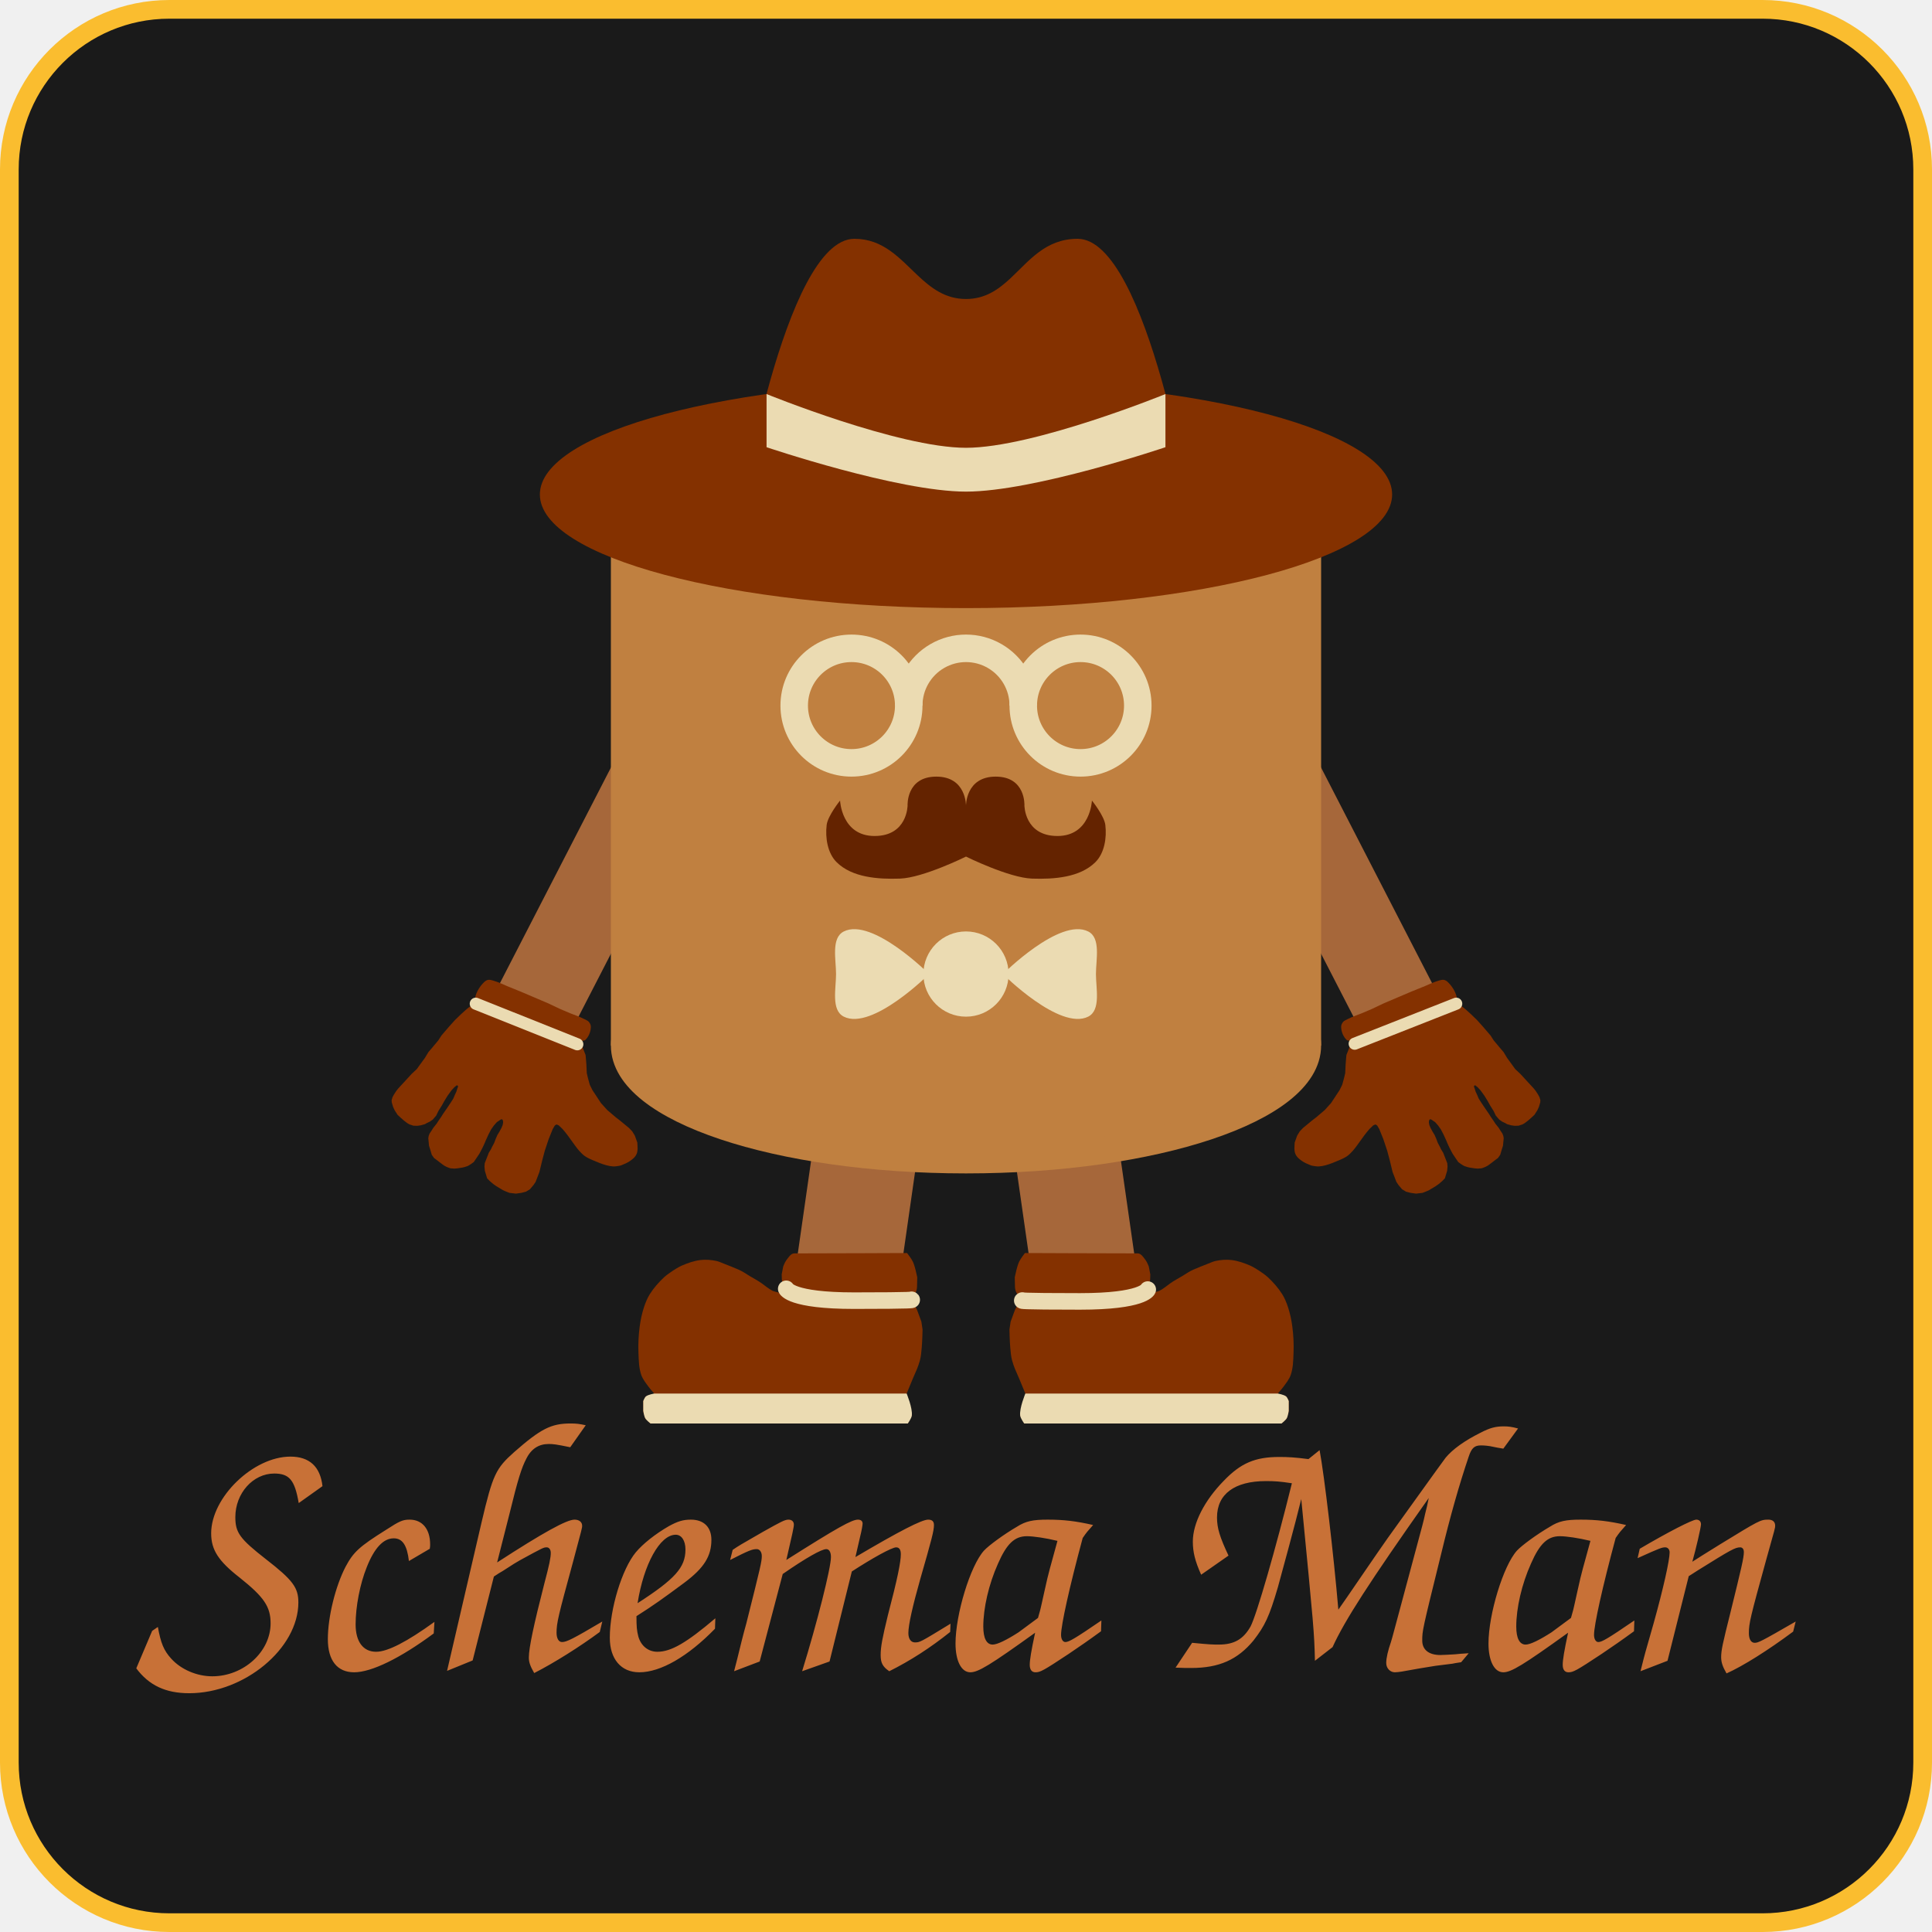
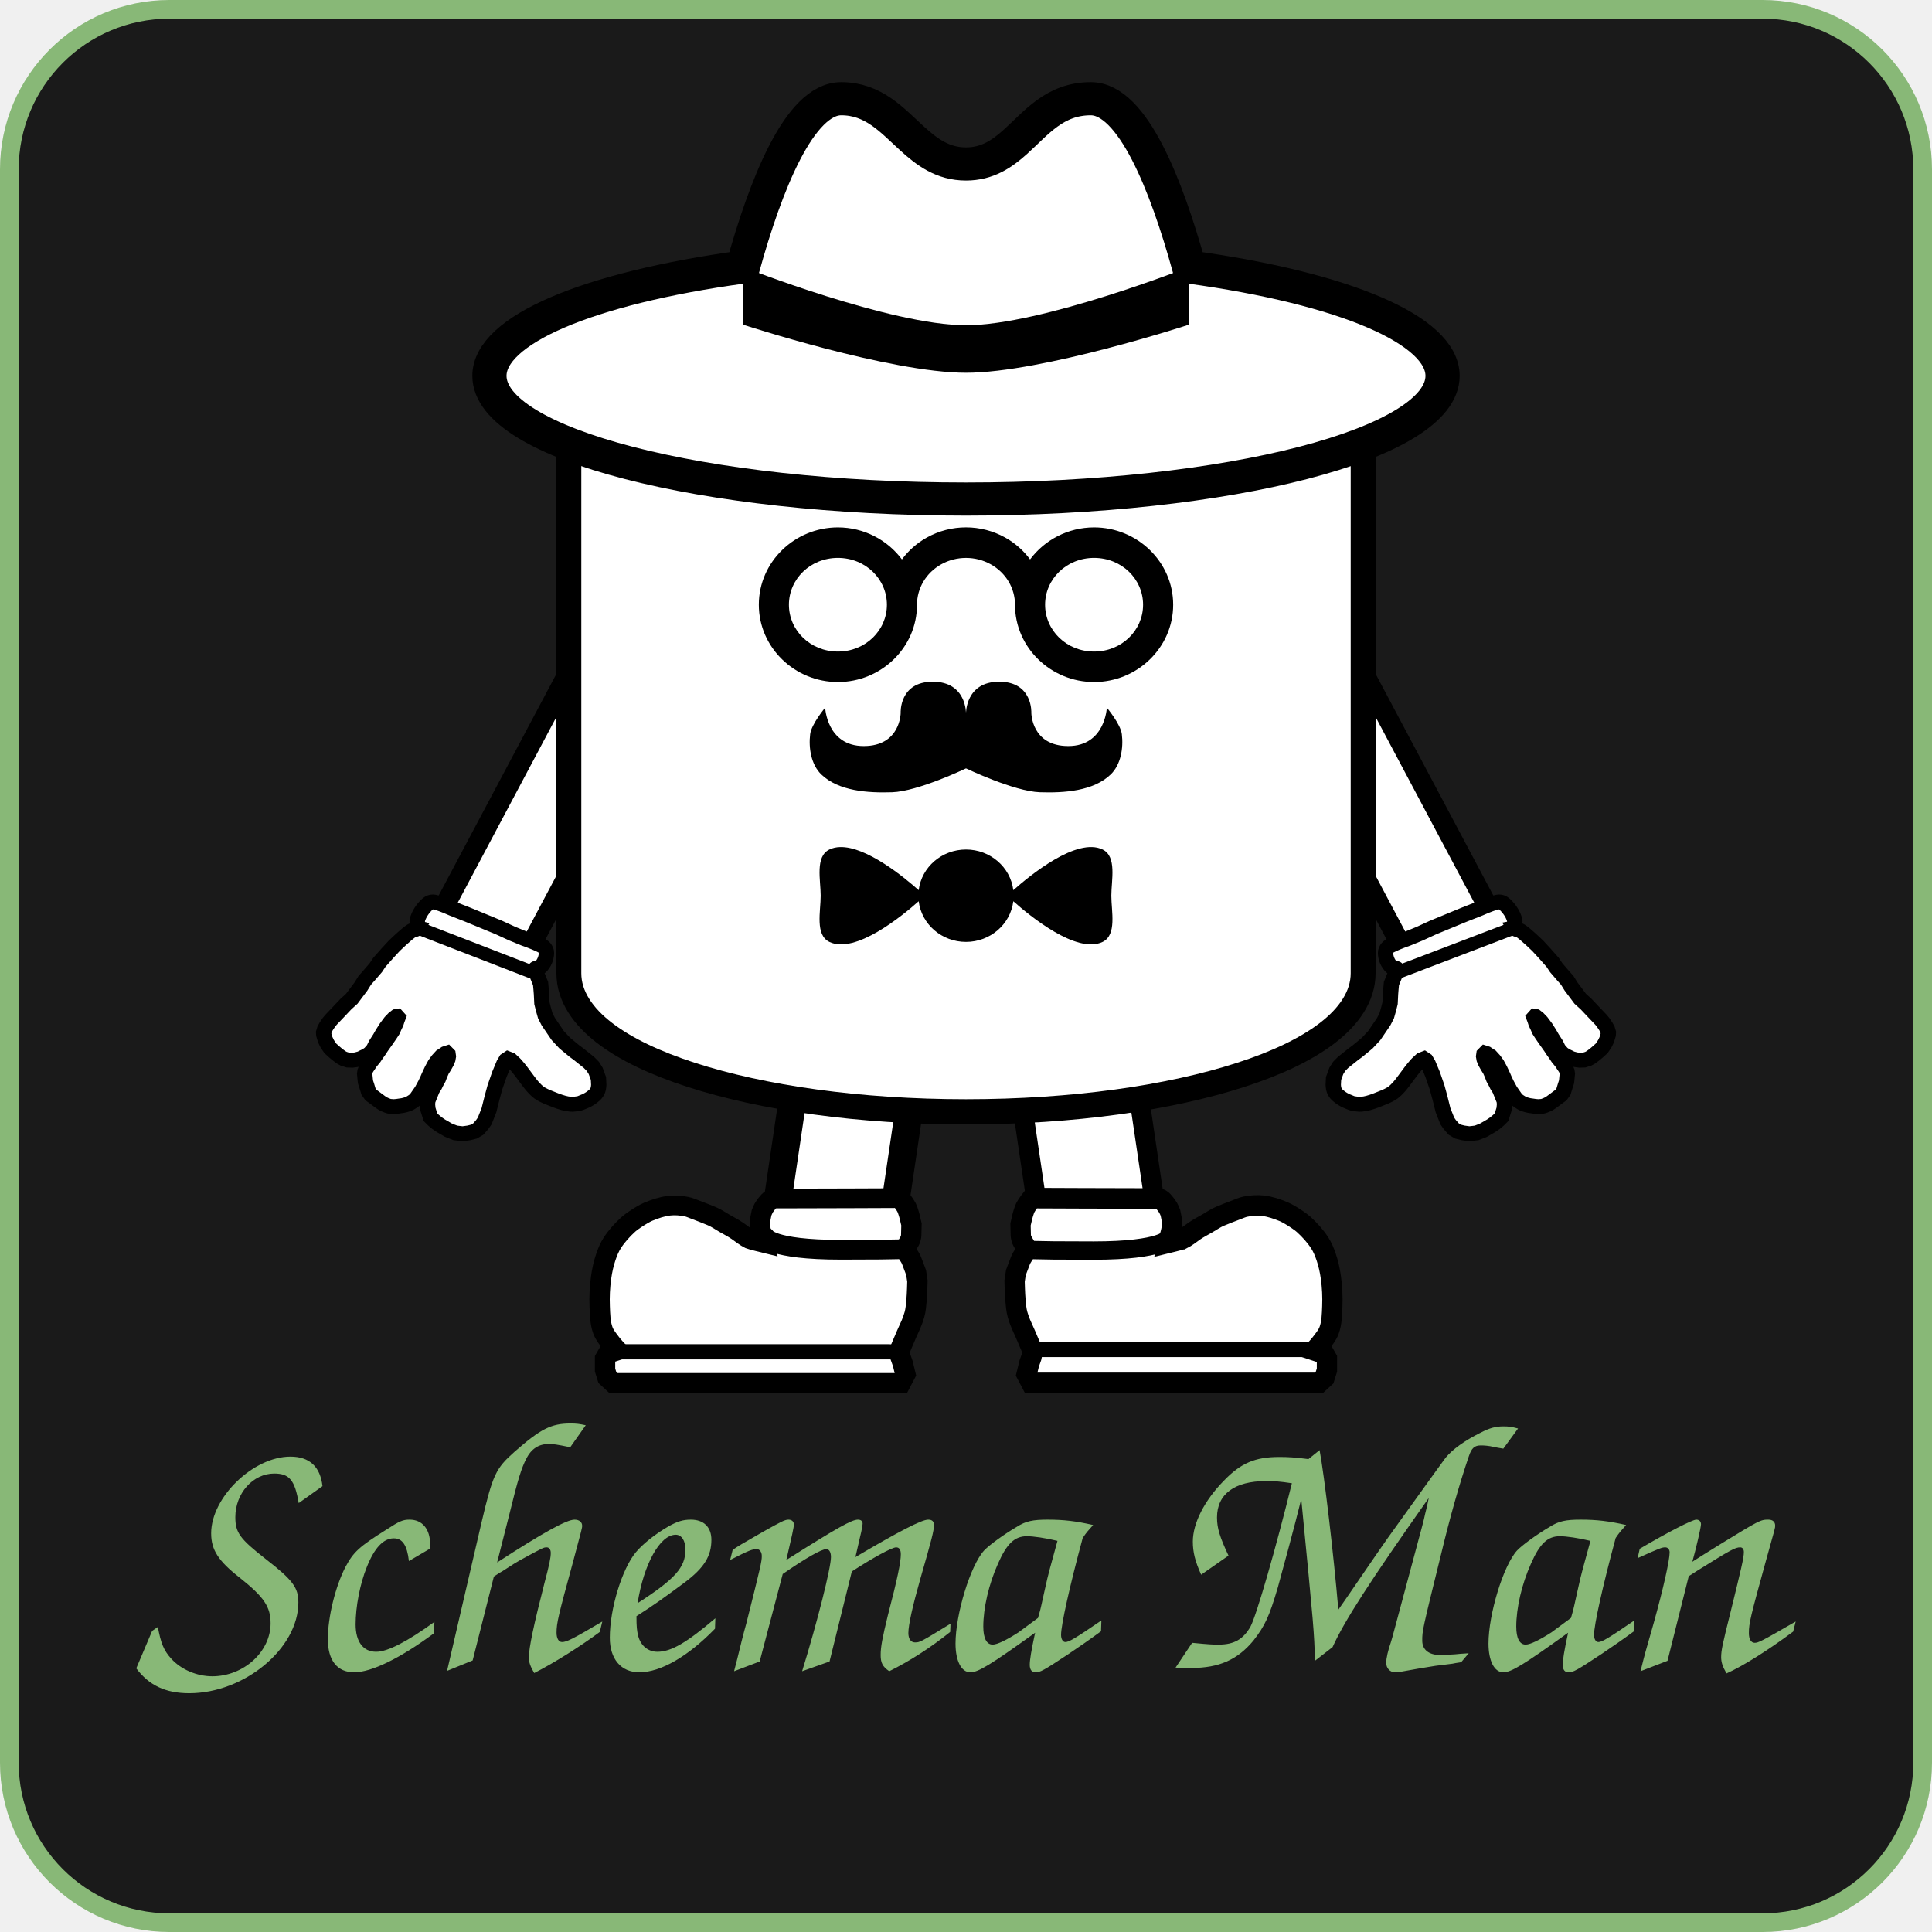
<svg xmlns="http://www.w3.org/2000/svg" width="512" height="512" viewBox="0 0 512 512" version="1.1" id="svg1">
  <defs id="defs1" />
  <g id="layer1">
-     <rect style="fill:#1a1a1a;stroke:#fabd2f;stroke-width:4.952;stroke-linejoin:round;stroke-miterlimit:1;stroke-dasharray:none;stroke-opacity:1" id="rect1" width="507.048" height="507.048" x="2.476" y="2.476" ry="42.415" />
+     <rect style="fill:#1a1a1a;stroke:#88b877;stroke-width:4.952;stroke-linejoin:round;stroke-miterlimit:1;stroke-dasharray:none;stroke-opacity:1" id="rect1" width="507.048" height="507.048" x="2.476" y="2.476" ry="42.415" />
    <g id="g2" transform="translate(1.6552658e-6,28.25978)">
-       <text xml:space="preserve" style="font-style:italic;font-variant:normal;font-weight:500;font-stretch:normal;font-size:95.435px;font-family:Z003;-inkscape-font-specification:'Z003, Medium Italic';font-variant-ligatures:normal;font-variant-caps:normal;font-variant-numeric:normal;font-variant-east-asian:normal;writing-mode:lr-tb;direction:ltr;fill:#c87137;fill-opacity:1;stroke:none;stroke-width:2;stroke-linejoin:round;stroke-miterlimit:1;stroke-dasharray:none" x="36.118" y="413.681" id="text1">
-         <tspan id="tspan1" x="36.118" y="413.681" style="font-style:italic;font-variant:normal;font-weight:500;font-stretch:normal;font-size:95.435px;font-family:Z003;-inkscape-font-specification:'Z003, Medium Italic';font-variant-ligatures:normal;font-variant-caps:normal;font-variant-numeric:normal;font-variant-east-asian:normal;fill:#c87137;fill-opacity:1;stroke:none;stroke-width:2;stroke-dasharray:none">Schema Man</tspan>
+       <text xml:space="preserve" style="font-style:italic;font-variant:normal;font-weight:500;font-stretch:normal;font-size:95.435px;font-family:Z003;-inkscape-font-specification:'Z003, Medium Italic';font-variant-ligatures:normal;font-variant-caps:normal;font-variant-numeric:normal;font-variant-east-asian:normal;writing-mode:lr-tb;direction:ltr;fill:#88b877;fill-opacity:1;stroke:none;stroke-width:2;stroke-linejoin:round;stroke-miterlimit:1;stroke-dasharray:none" x="36.118" y="413.681" id="text1">
+         <tspan id="tspan1" x="36.118" y="413.681" style="font-style:italic;font-variant:normal;font-weight:500;font-stretch:normal;font-size:95.435px;font-family:Z003;-inkscape-font-specification:'Z003, Medium Italic';font-variant-ligatures:normal;font-variant-caps:normal;font-variant-numeric:normal;font-variant-east-asian:normal;fill:#88b877;fill-opacity:1;stroke:none;stroke-width:2;stroke-dasharray:none">Schema Man</tspan>
      </text>
-       <g id="g1" transform="matrix(0.7528657,0,0,0.7528657,54.65809,125.9163)">
-         <g id="g9-8" transform="matrix(-1,0,0,1,520.9184,-170.6633)">
-           <path style="fill:none;fill-opacity:1;stroke:#a6673a;stroke-width:30;stroke-dasharray:none;stroke-opacity:1" d="m 88.19,347.117 17.321,-33.643 8.815,-17.121 29.879,-58.033" id="path6-9" transform="translate(2.2e-6)" />
-           <path style="fill:#843100;fill-opacity:1;stroke:none;stroke-width:4.822;stroke-dasharray:none" d="m 80.929,319.185 c -0.373,0.638 -1.377,0.581 -2.004,0.978 -0.616,0.39 -1.704,1.366 -1.704,1.366 l -1.484,1.343 -2.19,2.12 -2.218,2.482 -2.499,2.918 -1.112,1.726 -2.183,2.61 -1.282,1.487 -1.229,2.044 -1.754,2.402 -1.115,1.547 -1.854,1.735 -2.284,2.494 -2.437,2.639 -0.694,0.894 -0.788,1.223 -0.484,0.9 -0.312,1.065 0.039,0.714 0.468,1.614 0.599,1.281 0.983,1.525 1.143,1.066 1.063,0.932 1.232,0.945 0.793,0.447 1.349,0.441 1.366,0.043 1.222,-0.169 1.499,-0.422 0.449,-0.278 1.277,-0.624 1.023,-0.72 1.184,-1.381 0.76,-1.59 1.273,-2.044 0.801,-1.449 1.181,-1.924 1.383,-1.904 1.015,-1.091 0.773,-0.618 0.234,-0.04 0.311,0.357 -0.33,0.899 -0.305,0.99 -0.477,0.998 -0.581,1.385 -0.794,1.264 -1.223,1.833 -1.614,2.342 -0.618,0.991 -0.926,1.339 -0.68,1.054 -1.22,1.537 -0.519,0.837 -0.764,1.153 -0.338,0.88 -0.12,0.8 0.252,2.609 0.42,1.317 0.538,1.844 0.8,1.146 0.998,0.744 c 0,0 0.872,0.689 1.301,1.001 0.444,0.323 0.858,0.69 1.33,0.97 0.454,0.27 0.937,0.497 1.435,0.679 0.328,0.12 0.664,0.261 1.013,0.267 0.333,0.006 0.786,0.087 1.179,0.076 0.614,-0.017 1.435,-0.154 1.829,-0.22 0.394,-0.066 0.609,-0.072 0.908,-0.136 0.545,-0.117 0.917,-0.216 1.608,-0.454 0.886,-0.306 2.4,-1.503 2.4,-1.503 l 1.968,-2.916 1.101,-2.096 0.711,-1.537 0.432,-1.035 0.989,-2.173 0.929,-1.761 0.969,-1.366 1.033,-1.168 0.608,-0.395 0.673,-0.474 0.468,-0.155 0.36,0.377 0.094,0.698 -0.157,0.928 -0.197,0.488 -0.229,0.561 -0.693,1.281 -0.771,1.265 -0.614,1.431 -0.472,1.28 -0.768,1.443 -0.364,0.792 -0.803,1.315 -0.872,2.242 -0.542,1.389 -0.093,1.147 0.135,1.525 0.794,2.647 0.956,0.981 1.155,0.991 1.152,0.813 2.29,1.376 0.635,0.292 1.659,0.666 2.295,0.274 1.943,-0.276 1.587,-0.408 1.403,-0.853 1.238,-1.465 0.767,-1.145 1.339,-3.492 0.956,-3.947 0.919,-3.479 1.395,-4.171 1.397,-3.46 0.723,-1.251 0.596,-0.408 0.811,0.323 1.293,1.249 c 0,0 0.256,0.25 1.132,1.34 1.169,1.455 2.183,3.026 3.31,4.513 0.443,0.585 0.867,1.187 1.357,1.734 0.587,0.654 1.194,1.304 1.891,1.842 0.443,0.342 0.943,0.605 1.438,0.868 0.478,0.254 0.974,0.473 1.474,0.682 1.564,0.655 3.129,1.333 4.763,1.79 0.728,0.203 1.476,0.357 2.231,0.419 0.426,0.035 0.863,0.052 1.283,-0.028 0.634,-0.121 1.262,-0.115 1.86,-0.357 0.431,-0.174 1.239,-0.501 1.656,-0.704 1.071,-0.523 1.844,-1.062 2.723,-1.862 0.488,-0.445 0.854,-1.034 1.091,-1.648 0.205,-0.53 0.261,-1.683 0.261,-1.683 l -0.099,-2.082 -0.868,-2.44 -0.898,-1.483 -1.193,-1.253 -3.363,-2.769 -1.187,-0.897 -3.095,-2.636 -2.196,-2.434 -2.972,-4.51 -0.962,-1.929 -0.623,-2.261 -0.436,-1.841 -0.141,-3.007 -0.128,-1.641 -0.153,-1.732 c 0,0 -0.816,-2 -1.19,-3.013 -0.204,-0.552 -0.828,-1.137 -0.575,-1.669 0.256,-0.539 1.256,-0.218 1.688,-0.633 1.206,-1.158 1.914,-2.947 1.932,-4.612 0.007,-0.608 -0.281,-1.229 -0.669,-1.701 -0.376,-0.457 -0.971,-0.687 -1.498,-0.962 -1.558,-0.814 -4.878,-2.016 -4.878,-2.016 l -3.698,-1.564 -4.236,-2.007 -9.647,-4.11 -4.989,-2.026 c 0,0 -3.156,-1.466 -4.832,-1.905 -0.563,-0.147 -1.159,-0.349 -1.73,-0.237 -0.531,0.104 -1.019,0.431 -1.403,0.808 -1.43,1.405 -2.612,3.208 -3.083,5.148 -0.192,0.792 0.567,1.734 0.155,2.438 -5e-6,1e-5 0,-3e-5 0,-3e-5 z" id="path9-2" transform="translate(2.2e-6)" />
-           <path style="fill:none;stroke:#ebdbb2;stroke-width:4.267;stroke-linecap:round;stroke-linejoin:miter;stroke-dasharray:none;stroke-opacity:1" d="m 405.11,333.036 35.733,-14.078" id="path23" transform="matrix(-1,0,0,1,521.7729,0.2264765)" />
-         </g>
-         <g id="g9" transform="translate(13.94973,-170.6633)">
-           <path style="fill:none;fill-opacity:1;stroke:#a6673a;stroke-width:30;stroke-dasharray:none;stroke-opacity:1" d="M 88.19,347.117 144.205,238.321" id="path6" />
-           <path style="fill:#843100;fill-opacity:1;stroke:none;stroke-width:4.822;stroke-dasharray:none" d="m 80.929,319.185 c -0.373,0.638 -1.377,0.581 -2.004,0.978 -0.616,0.39 -1.704,1.366 -1.704,1.366 l -1.484,1.343 -2.19,2.12 -2.218,2.482 -2.499,2.918 -1.112,1.726 -2.183,2.61 -1.282,1.487 -1.229,2.044 -1.754,2.402 -1.115,1.547 -1.854,1.735 -2.284,2.494 -2.437,2.639 -0.694,0.894 -0.788,1.223 -0.484,0.9 -0.312,1.065 0.039,0.714 0.468,1.614 0.599,1.281 0.983,1.525 1.143,1.066 1.063,0.932 1.232,0.945 0.793,0.447 1.349,0.441 1.366,0.043 1.222,-0.169 1.499,-0.422 0.449,-0.278 1.277,-0.624 1.023,-0.72 1.184,-1.381 0.76,-1.59 1.273,-2.044 0.801,-1.449 1.181,-1.924 1.383,-1.904 1.015,-1.091 0.773,-0.618 0.234,-0.04 0.311,0.357 -0.33,0.899 -0.305,0.99 -0.477,0.998 -0.581,1.385 -0.794,1.264 -1.223,1.833 -1.614,2.342 -0.618,0.991 -0.926,1.339 -0.68,1.054 -1.22,1.537 -0.519,0.837 -0.764,1.153 -0.338,0.88 -0.12,0.8 0.252,2.609 0.42,1.317 0.538,1.844 0.8,1.146 0.998,0.744 c 0,0 0.872,0.689 1.301,1.001 0.444,0.323 0.858,0.69 1.33,0.97 0.454,0.27 0.937,0.497 1.435,0.679 0.328,0.12 0.664,0.261 1.013,0.267 0.333,0.006 0.786,0.087 1.179,0.076 0.614,-0.017 1.435,-0.154 1.829,-0.22 0.394,-0.066 0.609,-0.072 0.908,-0.136 0.545,-0.117 0.917,-0.216 1.608,-0.454 0.886,-0.306 2.4,-1.503 2.4,-1.503 l 1.968,-2.916 1.101,-2.096 0.711,-1.537 0.432,-1.035 0.989,-2.173 0.929,-1.761 0.969,-1.366 1.033,-1.168 0.608,-0.395 0.673,-0.474 0.468,-0.155 0.36,0.377 0.094,0.698 -0.157,0.928 -0.197,0.488 -0.229,0.561 -0.693,1.281 -0.771,1.265 -0.614,1.431 -0.472,1.28 -0.768,1.443 -0.364,0.792 -0.803,1.315 -0.872,2.242 -0.542,1.389 -0.093,1.147 0.135,1.525 0.794,2.647 0.956,0.981 1.155,0.991 1.152,0.813 2.29,1.376 0.635,0.292 1.659,0.666 2.295,0.274 1.943,-0.276 1.587,-0.408 1.403,-0.853 1.238,-1.465 0.767,-1.145 1.339,-3.492 0.956,-3.947 0.919,-3.479 1.395,-4.171 1.397,-3.46 0.723,-1.251 0.596,-0.408 0.811,0.323 1.293,1.249 c 0,0 0.256,0.25 1.132,1.34 1.169,1.455 2.183,3.026 3.31,4.513 0.443,0.585 0.867,1.187 1.357,1.734 0.587,0.654 1.194,1.304 1.891,1.842 0.443,0.342 0.943,0.605 1.438,0.868 0.478,0.254 0.974,0.473 1.474,0.682 1.564,0.655 3.129,1.333 4.763,1.79 0.728,0.203 1.476,0.357 2.231,0.419 0.426,0.035 0.863,0.052 1.283,-0.028 0.634,-0.121 1.262,-0.115 1.86,-0.357 0.431,-0.174 1.239,-0.501 1.656,-0.704 1.071,-0.523 1.844,-1.062 2.723,-1.862 0.488,-0.445 0.854,-1.034 1.091,-1.648 0.205,-0.53 0.261,-1.683 0.261,-1.683 l -0.099,-2.082 -0.868,-2.44 -0.898,-1.483 -1.193,-1.253 -3.363,-2.769 -1.187,-0.897 -3.095,-2.636 -2.196,-2.434 -2.972,-4.51 -0.962,-1.929 -0.623,-2.261 -0.436,-1.841 -0.141,-3.007 -0.128,-1.641 -0.153,-1.732 c 0,0 -0.816,-2 -1.19,-3.013 -0.204,-0.552 -0.828,-1.137 -0.575,-1.669 0.256,-0.539 1.256,-0.218 1.688,-0.633 1.206,-1.158 1.914,-2.947 1.932,-4.612 0.007,-0.608 -0.281,-1.229 -0.669,-1.701 -0.376,-0.457 -0.971,-0.687 -1.498,-0.962 -1.558,-0.814 -4.878,-2.016 -4.878,-2.016 l -3.698,-1.564 -4.236,-2.007 -9.647,-4.11 -4.989,-2.026 c 0,0 -3.156,-1.466 -4.832,-1.905 -0.563,-0.147 -1.159,-0.349 -1.73,-0.237 -0.531,0.104 -1.019,0.431 -1.403,0.808 -1.43,1.405 -2.612,3.208 -3.083,5.148 -0.192,0.792 0.567,1.734 0.155,2.438 -5e-6,1e-5 0,-3e-5 0,-3e-5 z" id="path9" />
-           <path style="fill:none;stroke:#ebdbb2;stroke-width:4.267;stroke-linecap:round;stroke-linejoin:miter;stroke-dasharray:none;stroke-opacity:1" d="M 119.178,333.24 83.445,318.959" id="path23-8" transform="translate(-2.515686,0.2264557)" />
-         </g>
-         <ellipse style="fill:#de9955;stroke:#de9955;stroke-width:9.655" id="path1" cx="267.434" cy="-16.744" rx="120.172" ry="40.172" />
-         <g id="g23" transform="translate(-0.8545757,-170.4369)">
-           <rect style="fill:#a6673a;fill-opacity:1;stroke:none;stroke-width:0;stroke-dasharray:none" id="rect2-2" width="37.578" height="105.125" x="319.484" y="391.578" transform="matrix(-0.989011,0,0.07452728,0.5199288,609.137,167.3703)" />
-           <path style="fill:#843100;fill-opacity:1;stroke:none;stroke-width:27.061;stroke-dasharray:none" d="m 339.59,421.01 c 1.395,-0.7 2.6,-1.727 3.864,-2.642 1.278,-0.926 2.799,-1.722 4.156,-2.529 1.394,-0.83 2.555,-1.7 4.048,-2.335 1.664,-0.709 3.337,-1.399 5.028,-2.042 0.965,-0.367 1.906,-0.833 2.917,-1.036 1.776,-0.356 3.627,-0.508 5.427,-0.297 2.275,0.267 4.479,1.057 6.587,1.953 1.056,0.449 2.994,1.699 2.994,1.699 0,0 2.245,1.466 3.219,2.378 1.919,1.799 3.693,3.801 5.09,6.03 0.88,1.405 1.5,2.97 2.021,4.544 0.716,2.162 1.192,4.41 1.497,6.667 0.423,3.132 0.579,6.312 0.449,9.469 -0.107,2.61 -0.131,5.311 -1.01,7.771 -0.556,1.555 -1.646,2.87 -2.62,4.204 -0.591,0.81 -1.946,2.293 -1.946,2.293 l 2.994,1.019 0.898,1.614 v 3.737 l -0.749,2.463 -1.796,1.699 H 292.088 l -1.424,-2.799 0.832,-3.523 c 0.756,-2.334 0.837,-1.786 0.994,-4.209 l -2.183,-5.279 c 0,0 -1.04,-2.393 -1.438,-3.307 -0.369,-0.848 -0.793,-2.148 -1.041,-3.038 -0.42,-1.509 -0.516,-3.094 -0.662,-4.654 -0.194,-2.083 -0.28,-6.27 -0.28,-6.27 l 0.412,-2.76 1.399,-3.801 c 0.538,-1.461 1.562,-2.473 2.044,-3.904 0,0 -1.18,-2.076 -1.415,-2.538 -0.539,-1.059 -0.494,-2.114 -0.494,-2.114 l -0.075,-3.27 0.599,-2.633 c 0,0 0.497,-1.953 0.936,-2.852 0.537,-1.101 2.048,-3.051 2.048,-3.051 0,0 28.488,0.127 39.682,0.127 1.259,0 2.089,1.471 2.858,2.467 0.49,0.635 1.059,2.162 1.059,2.162 l 0.529,2.762 -0.052,1.846 c 0,0 -0.346,2.388 -0.865,3.457 -0.668,1.378 -0.737,1.81 -0.737,1.81 0,0 4.424,-1.111 4.777,-1.288 z" id="path15" transform="translate(-3.304473,-0.9479736)" />
-           <path style="fill:none;stroke:#ebdbb2;stroke-width:5.825;stroke-linecap:round;stroke-linejoin:miter;stroke-dasharray:none;stroke-opacity:1" d="m 291.44,427.385 c 0,0 -1.927,0.314 20.275,0.314 22.202,0 23.859,-4.175 23.859,-4.175" id="path22" transform="translate(-3.304467,-3.947974)" />
-           <path style="fill:#ebdbb2;fill-opacity:1;stroke:none;stroke-width:4.9;stroke-dasharray:none" d="m 381.309,460.135 h -88.82 c 0,0 -2.141,5.102 -1.826,7.731 0.125,1.04 1.424,2.799 1.424,2.799 h 90.569 c 0,0 1.406,-1.088 1.839,-1.839 0.454,-0.787 0.706,-2.634 0.706,-2.634 v -3.425 c 0,0 -0.456,-1.23 -0.94,-1.628 -0.803,-0.66 -2.952,-1.005 -2.952,-1.005 z" id="path21" transform="translate(-3.304467,-3.947974)" />
-         </g>
-         <g id="g24" transform="translate(-0.8545757,-170.4369)">
-           <rect style="fill:#a6673a;fill-opacity:1;stroke:none;stroke-width:0;stroke-dasharray:none" id="rect2-2-1" width="37.578" height="105.125" x="319.484" y="391.578" transform="matrix(0.989011,0,-0.07452728,0.5199288,-72.55975,167.3703)" />
-           <path style="fill:#843100;fill-opacity:1;stroke:none;stroke-width:27.061;stroke-dasharray:none" d="m 339.59,421.01 c 1.395,-0.7 2.6,-1.727 3.864,-2.642 1.278,-0.926 2.799,-1.722 4.156,-2.529 1.394,-0.83 2.555,-1.7 4.048,-2.335 1.664,-0.709 3.337,-1.399 5.028,-2.042 0.965,-0.367 1.906,-0.833 2.917,-1.036 1.776,-0.356 3.627,-0.508 5.427,-0.297 2.275,0.267 4.479,1.057 6.587,1.953 1.056,0.449 2.994,1.699 2.994,1.699 0,0 2.245,1.466 3.219,2.378 1.919,1.799 3.693,3.801 5.09,6.03 0.88,1.405 1.5,2.97 2.021,4.544 0.716,2.162 1.192,4.41 1.497,6.667 0.423,3.132 0.579,6.312 0.449,9.469 -0.107,2.61 -0.131,5.311 -1.01,7.771 -0.556,1.555 -1.646,2.87 -2.62,4.204 -0.591,0.81 -1.946,2.293 -1.946,2.293 l 2.994,1.019 0.898,1.614 v 3.737 l -0.749,2.463 -1.796,1.699 H 292.088 l -1.424,-2.799 0.832,-3.523 c 0.756,-2.334 0.837,-1.786 0.994,-4.209 l -2.183,-5.279 c 0,0 -1.04,-2.393 -1.438,-3.307 -0.369,-0.848 -0.793,-2.148 -1.041,-3.038 -0.42,-1.509 -0.516,-3.094 -0.662,-4.654 -0.194,-2.083 -0.28,-6.27 -0.28,-6.27 l 0.412,-2.76 1.399,-3.801 c 0.538,-1.461 1.562,-2.473 2.044,-3.904 0,0 -1.18,-2.076 -1.415,-2.538 -0.539,-1.059 -0.494,-2.114 -0.494,-2.114 l -0.075,-3.27 0.599,-2.633 c 0,0 0.497,-1.953 0.936,-2.852 0.537,-1.101 2.048,-3.051 2.048,-3.051 0,0 28.488,0.127 39.682,0.127 1.259,0 2.089,1.471 2.858,2.467 0.49,0.635 1.059,2.162 1.059,2.162 l 0.529,2.762 -0.052,1.846 c 0,0 -0.346,2.388 -0.865,3.457 -0.668,1.378 -0.737,1.81 -0.737,1.81 0,0 4.424,-1.111 4.777,-1.288 z" id="path15-2" transform="matrix(-1,0,0,1,539.8817,-0.947932)" />
-           <path style="fill:none;stroke:#ebdbb2;stroke-width:5.825;stroke-linecap:round;stroke-linejoin:miter;stroke-dasharray:none;stroke-opacity:1" d="m 290.74,427.121 c 0,0 -1.927,0.313 20.275,0.313 22.202,0 23.859,-4.175 23.859,-4.175" id="path22-3" transform="matrix(-1,0,0,1,539.8817,-3.947932)" />
-           <path style="fill:#ebdbb2;fill-opacity:1;stroke:none;stroke-width:4.9;stroke-dasharray:none" d="m 381.309,460.135 h -88.82 c 0,0 -2.141,5.102 -1.826,7.731 0.125,1.04 1.424,2.799 1.424,2.799 h 90.569 c 0,0 1.406,-1.088 1.839,-1.839 0.454,-0.787 0.706,-2.634 0.706,-2.634 v -3.425 c 0,0 -0.456,-1.23 -0.94,-1.628 -0.803,-0.66 -2.952,-1.005 -2.952,-1.005 z" id="path21-9" transform="matrix(-1,0,0,1,539.8817,-3.947932)" />
-         </g>
-         <ellipse style="fill:#c08040;fill-opacity:1;stroke:#c08040;stroke-width:9.655;stroke-opacity:1" id="path1-2-5" cx="267.434" cy="163.256" rx="120.172" ry="40.172" />
-         <rect style="fill:#c08040;fill-opacity:1;stroke:none;stroke-width:7.709" id="rect7" width="250" height="179.968" x="142.434" y="-16.728" />
-         <g id="g14" transform="translate(11.43404,-170.4369)">
-           <ellipse style="fill:#843100;fill-opacity:1;stroke:none;stroke-width:10.764" id="path1-4" cx="256" cy="139.709" rx="150" ry="40" />
-           <path id="path18" style="fill:#843100;fill-opacity:1;stroke-width:5.409" d="M 336,149.709 H 176 c 0,0 15.914,-100 40.723,-100 10.146,0 15.95,6.937 22.257,12.873 4.717,4.439 9.714,8.318 17.02,8.318 6.667,0 11.275,-3.231 15.524,-7.17 6.633,-6.148 12.393,-14.021 23.753,-14.021 C 320.086,49.709 336,149.709 336,149.709 Z" />
-           <path id="rect3" style="fill:#ebdbb2;fill-opacity:1;stroke-width:5.148" d="m 185.796,104.36 c 0,0 46.439,18.915 70.204,18.915 23.766,0 70.204,-18.915 70.204,-18.915 v 18.709 c 0,0 -46.247,15.632 -70.202,15.632 -23.957,2.2e-4 -70.206,-15.632 -70.206,-15.632 z" />
-         </g>
-         <g id="g11" transform="translate(4.150332,-170.4369)">
-           <circle style="fill:none;stroke:#ebdbb2;stroke-width:9.685;stroke-opacity:1" id="path4" cx="222.969" cy="214.022" r="20.157" />
-           <path style="fill:none;stroke:#ebdbb2;stroke-width:9.685;stroke-opacity:1" id="path4-4" d="m 283.441,-214.022 a 20.157,20.157 0 0 1 -10.079,17.457 20.157,20.157 0 0 1 -20.157,0 20.157,20.157 0 0 1 -10.079,-17.457" transform="scale(1,-1)" />
-           <circle style="fill:none;stroke:#ebdbb2;stroke-width:9.685;stroke-opacity:1" id="path4-0" cx="303.598" cy="214.022" r="20.157" />
-         </g>
-         <g id="g10" transform="translate(1.804179,-170.4369)">
-           <path style="fill:#642300;fill-opacity:1;stroke:none;stroke-width:7.559;stroke-opacity:1" d="m 265.63,267.17 v -17.866 c 0,0 0.169,-10.281 -10.45,-10.281 -10.618,0 -10.113,10.113 -10.113,10.113 0,0 0,10.787 -11.63,10.787 -11.63,0 -12.135,-12.472 -12.135,-12.472 0,0 -4.328,5.351 -4.719,8.596 -0.542,4.488 0.301,9.917 3.51,13.1 5.446,5.403 14.61,6.038 22.277,5.777 8.168,-0.278 23.259,-7.753 23.259,-7.753 z" id="path10" />
-           <path style="fill:#642300;fill-opacity:1;stroke:none;stroke-width:7.559;stroke-opacity:1" d="m 265.63,267.17 v -17.866 c 0,0 -0.169,-10.281 10.45,-10.281 10.618,0 10.113,10.113 10.113,10.113 0,0 0,10.787 11.63,10.787 11.63,0 12.135,-12.472 12.135,-12.472 0,0 4.328,5.351 4.719,8.596 0.542,4.488 -0.301,9.917 -3.51,13.1 -5.446,5.403 -14.61,6.038 -22.277,5.777 -8.168,-0.278 -23.259,-7.753 -23.259,-7.753 z" id="path10-6" />
-         </g>
-         <g id="g12" transform="translate(-182.0098,-172.6096)">
-           <path id="path9-6" style="fill:#ebdbb2;fill-opacity:1;stroke-width:7.559" transform="matrix(0,1.547464,-1.786858,0,887.0829,-141.5238)" d="m 301.924,268.986 c -1.468,2.545 -6.409,1.534 -9.693,1.534 -3.285,0 -8.226,1.011 -9.693,-1.534 -3.228,-5.598 9.693,-16.789 9.693,-16.789 0,0 12.921,11.192 9.693,16.789 z" />
-           <circle style="fill:#ebdbb2;fill-opacity:1;stroke:none;stroke-width:4.004;stroke-opacity:1" id="path7" cx="449.444" cy="310.693" r="15" />
-           <path id="path9-6-7" style="fill:#ebdbb2;fill-opacity:1;stroke-width:12.57" d="m 492.444,325.693 c 4.547,-2.271 2.741,-9.917 2.741,-15 0,-5.083 1.806,-12.729 -2.741,-15 -10.002,-4.996 -30,15 -30,15 0,0 19.998,19.996 30,15 z" />
-         </g>
+     </g>
+     <g id="g8" transform="matrix(0.3803756,0,0,0.3854138,414.2471,-7.743589)">
+       <g id="g9-8-5" transform="matrix(-2.213517,0,0,2.117476,145.0632,-17.77397)">
+         <path style="baseline-shift:baseline;display:inline;overflow:visible;opacity:1;fill:#ffffff;stroke:#000000;stroke-width:6.407;stroke-dasharray:none;stroke-opacity:1;enable-background:accumulate;stop-color:#000000;stop-opacity:1" d="m 130.869,231.455 -29.879,58.033 -8.816,17.121 -17.32,33.643 26.672,13.732 17.322,-33.643 8.814,-17.121 29.879,-58.033 z" id="path6-9-3" transform="translate(2.2e-6)" />
+         <path style="fill:#ffffff;fill-opacity:1;stroke:#000000;stroke-width:4.822;stroke-dasharray:none;stroke-opacity:1" d="m 80.929,319.185 c -0.373,0.638 -1.377,0.581 -2.004,0.978 -0.616,0.39 -1.704,1.366 -1.704,1.366 l -1.484,1.343 -2.19,2.12 -2.218,2.482 -2.499,2.918 -1.112,1.726 -2.183,2.61 -1.282,1.487 -1.229,2.044 -1.754,2.402 -1.115,1.547 -1.854,1.735 -2.284,2.494 -2.437,2.639 -0.694,0.894 -0.788,1.223 -0.484,0.9 -0.312,1.065 0.039,0.714 0.468,1.614 0.599,1.281 0.983,1.525 1.143,1.066 1.063,0.932 1.232,0.945 0.793,0.447 1.349,0.441 1.366,0.043 1.222,-0.169 1.499,-0.422 0.449,-0.278 1.277,-0.624 1.023,-0.72 1.184,-1.381 0.76,-1.59 1.273,-2.044 0.801,-1.449 1.181,-1.924 1.383,-1.904 1.015,-1.091 0.773,-0.618 0.234,-0.04 0.311,0.357 -0.33,0.899 -0.305,0.99 -0.477,0.998 -0.581,1.385 -0.794,1.264 -1.223,1.833 -1.614,2.342 -0.618,0.991 -0.926,1.339 -0.68,1.054 -1.22,1.537 -0.519,0.837 -0.764,1.153 -0.338,0.88 -0.12,0.8 0.252,2.609 0.42,1.317 0.538,1.844 0.8,1.146 0.998,0.744 c 0,0 0.872,0.689 1.301,1.001 0.444,0.323 0.858,0.69 1.33,0.97 0.454,0.27 0.937,0.497 1.435,0.679 0.328,0.12 0.664,0.261 1.013,0.267 0.333,0.006 0.786,0.087 1.179,0.076 0.614,-0.017 1.435,-0.154 1.829,-0.22 0.394,-0.066 0.609,-0.072 0.908,-0.136 0.545,-0.117 0.917,-0.216 1.608,-0.454 0.886,-0.306 2.4,-1.503 2.4,-1.503 l 1.968,-2.916 1.101,-2.096 0.711,-1.537 0.432,-1.035 0.989,-2.173 0.929,-1.761 0.969,-1.366 1.033,-1.168 0.608,-0.395 0.673,-0.474 0.468,-0.155 0.36,0.377 0.094,0.698 -0.157,0.928 -0.197,0.488 -0.229,0.561 -0.693,1.281 -0.771,1.265 -0.614,1.431 -0.472,1.28 -0.768,1.443 -0.364,0.792 -0.803,1.315 -0.872,2.242 -0.542,1.389 -0.093,1.147 0.135,1.525 0.794,2.647 0.956,0.981 1.155,0.991 1.152,0.813 2.29,1.376 0.635,0.292 1.659,0.666 2.295,0.274 1.943,-0.276 1.587,-0.408 1.403,-0.853 1.238,-1.465 0.767,-1.145 1.339,-3.492 0.956,-3.947 0.919,-3.479 1.395,-4.171 1.397,-3.46 0.723,-1.251 0.596,-0.408 0.811,0.323 1.293,1.249 c 0,0 0.256,0.25 1.132,1.34 1.169,1.455 2.183,3.026 3.31,4.513 0.443,0.585 0.867,1.187 1.357,1.734 0.587,0.654 1.194,1.304 1.891,1.842 0.443,0.342 0.943,0.605 1.438,0.868 0.478,0.254 0.974,0.473 1.474,0.682 1.564,0.655 3.129,1.333 4.763,1.79 0.728,0.203 1.476,0.357 2.231,0.419 0.426,0.035 0.863,0.052 1.283,-0.028 0.634,-0.121 1.262,-0.115 1.86,-0.357 0.431,-0.174 1.239,-0.501 1.656,-0.704 1.071,-0.523 1.844,-1.062 2.723,-1.862 0.488,-0.445 0.854,-1.034 1.091,-1.648 0.205,-0.53 0.261,-1.683 0.261,-1.683 l -0.099,-2.082 -0.868,-2.44 -0.898,-1.483 -1.193,-1.253 -3.363,-2.769 -1.187,-0.897 -3.095,-2.636 -2.196,-2.434 -2.972,-4.51 -0.962,-1.929 -0.623,-2.261 -0.436,-1.841 -0.141,-3.007 -0.128,-1.641 -0.153,-1.732 c 0,0 -0.816,-2 -1.19,-3.013 -0.204,-0.552 -0.828,-1.137 -0.575,-1.669 0.256,-0.539 1.256,-0.218 1.688,-0.633 1.206,-1.158 1.914,-2.947 1.932,-4.612 0.007,-0.608 -0.281,-1.229 -0.669,-1.701 -0.376,-0.457 -0.971,-0.687 -1.498,-0.962 -1.558,-0.814 -4.878,-2.016 -4.878,-2.016 l -3.698,-1.564 -4.236,-2.007 -9.647,-4.11 -4.989,-2.026 c 0,0 -3.156,-1.466 -4.832,-1.905 -0.563,-0.147 -1.159,-0.349 -1.73,-0.237 -0.531,0.104 -1.019,0.431 -1.403,0.808 -1.43,1.405 -2.612,3.208 -3.083,5.148 -0.192,0.792 0.567,1.734 0.155,2.438 -5e-6,1e-5 0,-3e-5 0,-3e-5 z" id="path9-2-5" transform="translate(2.2e-6)" />
+         <path style="fill:none;stroke:#000000;stroke-width:4.267;stroke-linecap:round;stroke-linejoin:miter;stroke-dasharray:none;stroke-opacity:1" d="m 405.11,333.036 35.733,-14.078" id="path23-6" transform="matrix(-1,0,0,1,521.7729,0.2264765)" />
      </g>
+       <g id="g9-2" transform="matrix(2.213517,0,0,2.117476,-977.1204,-17.77393)">
+         <path style="baseline-shift:baseline;display:inline;overflow:visible;opacity:1;fill:#ffffff;stroke:#000000;stroke-width:6.407;stroke-dasharray:none;stroke-opacity:1;enable-background:accumulate;stop-color:#000000;stop-opacity:1" d="M 130.869,231.455 74.854,340.252 101.525,353.984 157.541,245.188 Z" id="path6-91" />
+         <path style="fill:#ffffff;fill-opacity:1;stroke:#000000;stroke-width:4.822;stroke-dasharray:none;stroke-opacity:1" d="m 80.929,319.185 c -0.373,0.638 -1.377,0.581 -2.004,0.978 -0.616,0.39 -1.704,1.366 -1.704,1.366 l -1.484,1.343 -2.19,2.12 -2.218,2.482 -2.499,2.918 -1.112,1.726 -2.183,2.61 -1.282,1.487 -1.229,2.044 -1.754,2.402 -1.115,1.547 -1.854,1.735 -2.284,2.494 -2.437,2.639 -0.694,0.894 -0.788,1.223 -0.484,0.9 -0.312,1.065 0.039,0.714 0.468,1.614 0.599,1.281 0.983,1.525 1.143,1.066 1.063,0.932 1.232,0.945 0.793,0.447 1.349,0.441 1.366,0.043 1.222,-0.169 1.499,-0.422 0.449,-0.278 1.277,-0.624 1.023,-0.72 1.184,-1.381 0.76,-1.59 1.273,-2.044 0.801,-1.449 1.181,-1.924 1.383,-1.904 1.015,-1.091 0.773,-0.618 0.234,-0.04 0.311,0.357 -0.33,0.899 -0.305,0.99 -0.477,0.998 -0.581,1.385 -0.794,1.264 -1.223,1.833 -1.614,2.342 -0.618,0.991 -0.926,1.339 -0.68,1.054 -1.22,1.537 -0.519,0.837 -0.764,1.153 -0.338,0.88 -0.12,0.8 0.252,2.609 0.42,1.317 0.538,1.844 0.8,1.146 0.998,0.744 c 0,0 0.872,0.689 1.301,1.001 0.444,0.323 0.858,0.69 1.33,0.97 0.454,0.27 0.937,0.497 1.435,0.679 0.328,0.12 0.664,0.261 1.013,0.267 0.333,0.006 0.786,0.087 1.179,0.076 0.614,-0.017 1.435,-0.154 1.829,-0.22 0.394,-0.066 0.609,-0.072 0.908,-0.136 0.545,-0.117 0.917,-0.216 1.608,-0.454 0.886,-0.306 2.4,-1.503 2.4,-1.503 l 1.968,-2.916 1.101,-2.096 0.711,-1.537 0.432,-1.035 0.989,-2.173 0.929,-1.761 0.969,-1.366 1.033,-1.168 0.608,-0.395 0.673,-0.474 0.468,-0.155 0.36,0.377 0.094,0.698 -0.157,0.928 -0.197,0.488 -0.229,0.561 -0.693,1.281 -0.771,1.265 -0.614,1.431 -0.472,1.28 -0.768,1.443 -0.364,0.792 -0.803,1.315 -0.872,2.242 -0.542,1.389 -0.093,1.147 0.135,1.525 0.794,2.647 0.956,0.981 1.155,0.991 1.152,0.813 2.29,1.376 0.635,0.292 1.659,0.666 2.295,0.274 1.943,-0.276 1.587,-0.408 1.403,-0.853 1.238,-1.465 0.767,-1.145 1.339,-3.492 0.956,-3.947 0.919,-3.479 1.395,-4.171 1.397,-3.46 0.723,-1.251 0.596,-0.408 0.811,0.323 1.293,1.249 c 0,0 0.256,0.25 1.132,1.34 1.169,1.455 2.183,3.026 3.31,4.513 0.443,0.585 0.867,1.187 1.357,1.734 0.587,0.654 1.194,1.304 1.891,1.842 0.443,0.342 0.943,0.605 1.438,0.868 0.478,0.254 0.974,0.473 1.474,0.682 1.564,0.655 3.129,1.333 4.763,1.79 0.728,0.203 1.476,0.357 2.231,0.419 0.426,0.035 0.863,0.052 1.283,-0.028 0.634,-0.121 1.262,-0.115 1.86,-0.357 0.431,-0.174 1.239,-0.501 1.656,-0.704 1.071,-0.523 1.844,-1.062 2.723,-1.862 0.488,-0.445 0.854,-1.034 1.091,-1.648 0.205,-0.53 0.261,-1.683 0.261,-1.683 l -0.099,-2.082 -0.868,-2.44 -0.898,-1.483 -1.193,-1.253 -3.363,-2.769 -1.187,-0.897 -3.095,-2.636 -2.196,-2.434 -2.972,-4.51 -0.962,-1.929 -0.623,-2.261 -0.436,-1.841 -0.141,-3.007 -0.128,-1.641 -0.153,-1.732 c 0,0 -0.816,-2 -1.19,-3.013 -0.204,-0.552 -0.828,-1.137 -0.575,-1.669 0.256,-0.539 1.256,-0.218 1.688,-0.633 1.206,-1.158 1.914,-2.947 1.932,-4.612 0.007,-0.608 -0.281,-1.229 -0.669,-1.701 -0.376,-0.457 -0.971,-0.687 -1.498,-0.962 -1.558,-0.814 -4.878,-2.016 -4.878,-2.016 l -3.698,-1.564 -4.236,-2.007 -9.647,-4.11 -4.989,-2.026 c 0,0 -3.156,-1.466 -4.832,-1.905 -0.563,-0.147 -1.159,-0.349 -1.73,-0.237 -0.531,0.104 -1.019,0.431 -1.403,0.808 -1.43,1.405 -2.612,3.208 -3.083,5.148 -0.192,0.792 0.567,1.734 0.155,2.438 -5e-6,1e-5 0,-3e-5 0,-3e-5 z" id="path9-27" />
+         <path style="fill:none;stroke:#000000;stroke-width:4.267;stroke-linecap:round;stroke-linejoin:miter;stroke-dasharray:none;stroke-opacity:1" d="M 119.178,333.24 83.445,318.959" id="path23-8-0" transform="translate(-2.515686,0.2264557)" />
+       </g>
+       <ellipse style="fill:#de9955;stroke:#de9955;stroke-width:20.903" id="path1-9" cx="-416.029" cy="308.146" rx="266.004" ry="85.064" />
+       <path id="rect2-2-1-3" style="fill:#ffffff;stroke:#000000;stroke-width:8.935;stroke-dasharray:none;stroke-opacity:1" transform="matrix(2.189192,0,-0.1649674,1.100937,-1170.502,337.1083)" d="m 319.484,391.578 h 37.578 v 105.125 h -37.578 z" />
+       <path style="fill:#ffffff;fill-opacity:1;stroke:#000000;stroke-width:6.407;stroke-dasharray:none;stroke-opacity:1" d="m 339.59,421.01 c 1.395,-0.7 2.6,-1.727 3.864,-2.642 1.278,-0.926 2.799,-1.722 4.156,-2.529 1.394,-0.83 2.555,-1.7 4.048,-2.335 1.664,-0.709 3.337,-1.399 5.028,-2.042 0.965,-0.367 1.906,-0.833 2.917,-1.036 1.776,-0.356 3.627,-0.508 5.427,-0.297 2.275,0.267 4.479,1.057 6.587,1.953 1.056,0.449 2.994,1.699 2.994,1.699 0,0 2.245,1.466 3.219,2.378 1.919,1.799 3.693,3.801 5.09,6.03 0.88,1.405 1.5,2.97 2.021,4.544 0.716,2.162 1.192,4.41 1.497,6.667 0.423,3.132 0.579,6.312 0.449,9.469 -0.107,2.61 -0.131,5.311 -1.01,7.771 -0.556,1.555 -1.646,2.87 -2.62,4.204 -0.591,0.81 -1.946,2.293 -1.946,2.293 l 2.994,1.019 0.898,1.614 v 3.737 l -0.749,2.463 -1.796,1.699 H 292.088 l -1.424,-2.799 0.832,-3.523 c 0.756,-2.334 0.837,-1.786 0.994,-4.209 l -2.183,-5.279 c 0,0 -1.04,-2.393 -1.438,-3.307 -0.369,-0.848 -0.793,-2.148 -1.041,-3.038 -0.42,-1.509 -0.516,-3.094 -0.662,-4.654 -0.194,-2.083 -0.28,-6.27 -0.28,-6.27 l 0.412,-2.76 1.399,-3.801 c 0.538,-1.461 1.562,-2.473 2.044,-3.904 0,0 -1.18,-2.076 -1.415,-2.538 -0.539,-1.059 -0.494,-2.114 -0.494,-2.114 l -0.075,-3.27 0.599,-2.633 c 0,0 0.497,-1.953 0.936,-2.852 0.537,-1.101 2.048,-3.051 2.048,-3.051 0,0 28.488,0.127 39.682,0.127 1.259,0 2.089,1.471 2.858,2.467 0.49,0.635 1.059,2.162 1.059,2.162 l 0.529,2.762 -0.052,1.846 c 0,0 -0.346,2.388 -0.865,3.457 -0.668,1.378 -0.737,1.81 -0.737,1.81 0,0 4.424,-1.111 4.777,-1.288 z" id="path15-2-6" transform="matrix(-2.213517,0,0,2.117476,185.1473,-19.30162)" />
+       <path style="fill:none;stroke:#000000;stroke-width:6.407;stroke-linecap:round;stroke-linejoin:miter;stroke-dasharray:none;stroke-opacity:1" d="m 290.74,427.121 c 0,0 -1.927,0.313 20.275,0.313 22.202,0 23.859,-4.175 23.859,-4.175" id="path22-3-0" transform="matrix(-2.213517,0,0,2.117476,185.1473,-25.65405)" />
+       <path style="fill:#000000;fill-opacity:1;stroke:#000000;stroke-width:3.203;stroke-dasharray:none;stroke-opacity:1" d="m 243.591,455.753 h -86.743 c 0,0 -2.091,0.84 -1.783,1.273 0.122,0.171 1.391,0.461 1.391,0.461 h 88.451 c 0,0 1.373,-0.179 1.796,-0.303 0.444,-0.13 0.689,-0.434 0.689,-0.434 v -0.564 c 0,0 -0.445,-0.202 -0.918,-0.268 -0.785,-0.109 -2.883,-0.165 -2.883,-0.165 z" id="path21-0" transform="matrix(2.213517,0,0,2.117476,-1009.89,-17.29439)" />
+       <path id="rect2-2-6" style="fill:#ffffff;stroke:#000000;stroke-width:13.948;stroke-dasharray:none;stroke-opacity:1" transform="matrix(-1,0,0.1481883,0.9889592,0,0)" d="m 411.479,776.787 h 82.266 v 117.028 h -82.266 z" />
+       <path id="path2" style="baseline-shift:baseline;display:inline;overflow:visible;fill:#ffffff;fill-opacity:1;stroke:#000000;stroke-width:17.338;stroke-dasharray:none;stroke-opacity:1;enable-background:accumulate;stop-color:#000000" d="M -692.719,308.179 V 689.258 c -10e-6,0.012 0,0.024 0,0.035 0,15.876 10.017,29.83 24.964,41.13 14.946,11.3 35.401,20.769 60.245,28.714 49.687,15.889 117.062,25.443 191.482,25.443 74.42,0 141.795,-9.554 191.482,-25.443 24.844,-7.945 45.298,-17.414 60.245,-28.714 14.946,-11.3 24.964,-25.254 24.964,-41.13 0,-0.028 6e-5,-0.055 0,-0.082 V 308.179 Z" />
+       <g id="g14-2" transform="matrix(2.213517,0,0,2.117476,-982.6889,-17.2944)">
+         <path id="path1-4-6" style="fill:#ffffff;stroke:#000000;stroke-width:10.764;stroke-opacity:1" d="m 216.723,49.709 c -13.176,0 -23.842,28.203 -30.949,54.654 a 150,40 0 0 0 -79.774,35.346 150,40 0 0 0 150,40 150,40 0 0 0 150,-40 150,40 0 0 0 -79.774,-35.346 C 319.119,77.912 308.453,49.709 295.277,49.709 c -11.361,0 -17.121,7.873 -23.753,14.021 -4.249,3.939 -8.856,7.171 -15.524,7.171 -7.305,0 -12.303,-3.88 -17.02,-8.319 -6.307,-5.936 -12.111,-12.873 -22.257,-12.873 z" />
+         <path id="rect3-1" style="fill:#000000;fill-opacity:1;stroke-width:5.148" d="m 185.796,104.36 c 0,0 46.439,18.915 70.204,18.915 23.766,0 70.204,-18.915 70.204,-18.915 v 18.709 c 0,0 -46.247,15.632 -70.202,15.632 -23.957,2.2e-4 -70.206,-15.632 -70.206,-15.632 z" />
+       </g>
+       <path id="path4-8" style="baseline-shift:baseline;display:inline;overflow:visible;opacity:1;vector-effect:none;fill:#000000;fill-opacity:1;enable-background:accumulate;stop-color:#000000;stop-opacity:1" d="m -416.029,382.71 c -9.44,0 -18.88,2.348 -27.378,7.041 -6.878,3.799 -12.731,8.944 -17.26,14.993 -10.08,-13.364 -26.421,-22.017 -44.599,-22.017 -30.062,0 -55.103,23.669 -55.103,53.165 0,29.496 25.041,53.168 55.103,53.168 30.062,-2e-5 55.103,-23.672 55.103,-53.168 0,-11.351 6.277,-21.925 16.892,-27.787 10.615,-5.863 23.866,-5.863 34.481,0 10.615,5.863 16.894,16.436 16.894,27.787 0,29.496 25.042,53.168 55.105,53.168 30.062,-2e-5 55.101,-23.672 55.101,-53.168 0,-29.496 -25.039,-53.165 -55.101,-53.165 -18.178,0 -34.52,8.654 -44.6,22.017 -4.53,-6.049 -10.382,-11.194 -17.26,-14.993 -8.498,-4.693 -17.937,-7.041 -27.378,-7.041 z m -89.237,20.985 c 19.222,10e-6 34.135,14.547 34.135,32.197 0,17.65 -14.913,32.2 -34.135,32.2 -19.222,0 -34.135,-14.55 -34.135,-32.2 0,-17.65 14.913,-32.197 34.135,-32.197 z m 178.475,0 c 19.222,10e-6 34.132,14.547 34.132,32.197 0,17.65 -14.91,32.2 -34.132,32.2 -19.222,0 -34.135,-14.55 -34.135,-32.2 0,-17.65 14.913,-32.197 34.135,-32.197 z" />
+       <g id="g10-7" transform="matrix(2.213517,0,0,2.117476,-1004.005,-17.2944)" style="fill:#000000;fill-opacity:1">
+         <path style="fill:#000000;fill-opacity:1;stroke:none;stroke-width:7.559;stroke-opacity:1" d="m 265.63,267.17 v -17.866 c 0,0 0.169,-10.281 -10.45,-10.281 -10.618,0 -10.113,10.113 -10.113,10.113 0,0 0,10.787 -11.63,10.787 -11.63,0 -12.135,-12.472 -12.135,-12.472 0,0 -4.328,5.351 -4.719,8.596 -0.542,4.488 0.301,9.917 3.51,13.1 5.446,5.403 14.61,6.038 22.277,5.777 8.168,-0.278 23.259,-7.753 23.259,-7.753 z" id="path10-9" />
+         <path style="fill:#000000;fill-opacity:1;stroke:none;stroke-width:7.559;stroke-opacity:1" d="m 265.63,267.17 v -17.866 c 0,0 -0.169,-10.281 10.45,-10.281 10.618,0 10.113,10.113 10.113,10.113 0,0 0,10.787 11.63,10.787 11.63,0 12.135,-12.472 12.135,-12.472 0,0 4.328,5.351 4.719,8.596 0.542,4.488 -0.301,9.917 -3.51,13.1 -5.446,5.403 -14.61,6.038 -22.277,5.777 -8.168,-0.278 -23.259,-7.753 -23.259,-7.753 z" id="path10-6-2" />
+       </g>
+       <path id="path9-6-0" style="fill:#000000;fill-opacity:1;stroke-width:27.213" d="m -503.84,602.542 c -2.639,0.081 -5.118,0.609 -7.369,1.685 -10.065,4.809 -6.067,21 -6.067,31.763 0,10.763 -3.998,26.952 6.067,31.761 18.011,8.605 50.664,-17.808 62.217,-27.961 a 33.203,31.762 0 0 0 32.964,27.961 33.203,31.762 0 0 0 32.964,-27.961 c 11.553,10.152 44.206,36.566 62.217,27.961 10.065,-4.809 6.069,-20.999 6.069,-31.761 0,-10.763 3.997,-26.954 -6.069,-31.763 -18.011,-8.605 -50.664,17.81 -62.217,27.962 a 33.203,31.762 0 0 0 -32.964,-27.962 33.203,31.762 0 0 0 -32.964,27.962 c -10.109,-8.883 -36.374,-30.217 -54.847,-29.647 z" />
+       <path style="fill:#ffffff;fill-opacity:1;stroke:#000000;stroke-width:14.131;stroke-dasharray:none;stroke-opacity:1" d="m -265.517,872.176 c 3.087,-1.482 5.756,-3.656 8.552,-5.595 2.83,-1.961 6.196,-3.645 9.198,-5.355 3.086,-1.757 5.656,-3.599 8.961,-4.945 3.684,-1.5 7.387,-2.962 11.13,-4.323 2.135,-0.777 4.218,-1.764 6.458,-2.193 3.932,-0.754 8.029,-1.076 12.012,-0.629 5.035,0.565 9.915,2.238 14.58,4.136 2.337,0.951 6.627,3.597 6.627,3.597 0,0 4.97,3.104 7.124,5.035 4.248,3.809 8.175,8.048 11.266,12.768 1.948,2.974 3.32,6.289 4.473,9.621 1.584,4.578 2.639,9.337 3.314,14.116 0.935,6.631 1.281,13.365 0.994,20.051 -0.237,5.526 -0.291,11.246 -2.237,16.454 -1.23,3.292 -3.644,6.078 -5.799,8.902 -1.308,1.715 -4.308,4.855 -4.308,4.855 l 6.627,2.158 1.988,3.417 v 7.912 l -1.657,5.215 -3.976,3.597 h -200.476 l -3.153,-5.927 1.841,-7.459 c 1.674,-4.941 1.854,-3.782 2.2,-8.912 l -4.832,-11.178 c 0,0 -2.303,-5.066 -3.184,-7.002 -0.817,-1.795 -1.755,-4.548 -2.304,-6.434 -0.93,-3.196 -1.143,-6.551 -1.464,-9.855 -0.43,-4.411 -0.619,-13.276 -0.619,-13.276 l 0.911,-5.844 3.096,-8.049 c 1.19,-3.094 3.458,-5.236 4.525,-8.268 0,0 -2.612,-4.396 -3.132,-5.373 -1.194,-2.242 -1.093,-4.476 -1.093,-4.476 l -0.166,-6.923 1.325,-5.575 c 0,0 1.1,-4.135 2.072,-6.038 1.189,-2.33 4.533,-6.46 4.533,-6.46 0,0 63.059,0.27 87.836,0.27 2.786,0 4.625,3.115 6.326,5.225 1.085,1.345 2.343,4.578 2.343,4.578 l 1.172,5.849 -0.116,3.908 c 0,0 -0.767,5.057 -1.914,7.32 -1.479,2.917 -1.632,3.832 -1.632,3.832 0,0 9.793,-2.351 10.575,-2.727 z" id="path15-23" />
+       <path style="fill:none;stroke:#000000;stroke-width:12.61;stroke-linecap:round;stroke-linejoin:miter;stroke-dasharray:none;stroke-opacity:1" d="m -372.097,879.323 c 0,0 -4.265,0.664 44.878,0.664 49.144,0 52.813,-8.841 52.813,-8.841" id="path22-7" />
+       <path style="fill:#000000;fill-opacity:1;stroke:#000000;stroke-width:6.935;stroke-dasharray:none;stroke-opacity:1" d="m -172.769,946.078 h -192.007 c 0,0 -4.629,1.779 -3.947,2.695 0.27,0.362 3.079,0.976 3.079,0.976 h 195.787 c 0,0 3.039,-0.379 3.976,-0.641 0.982,-0.274 1.526,-0.918 1.526,-0.918 v -1.194 c 0,0 -0.985,-0.429 -2.032,-0.567 -1.737,-0.23 -6.382,-0.35 -6.382,-0.35 z" id="path21-5" />
    </g>
  </g>
</svg>
